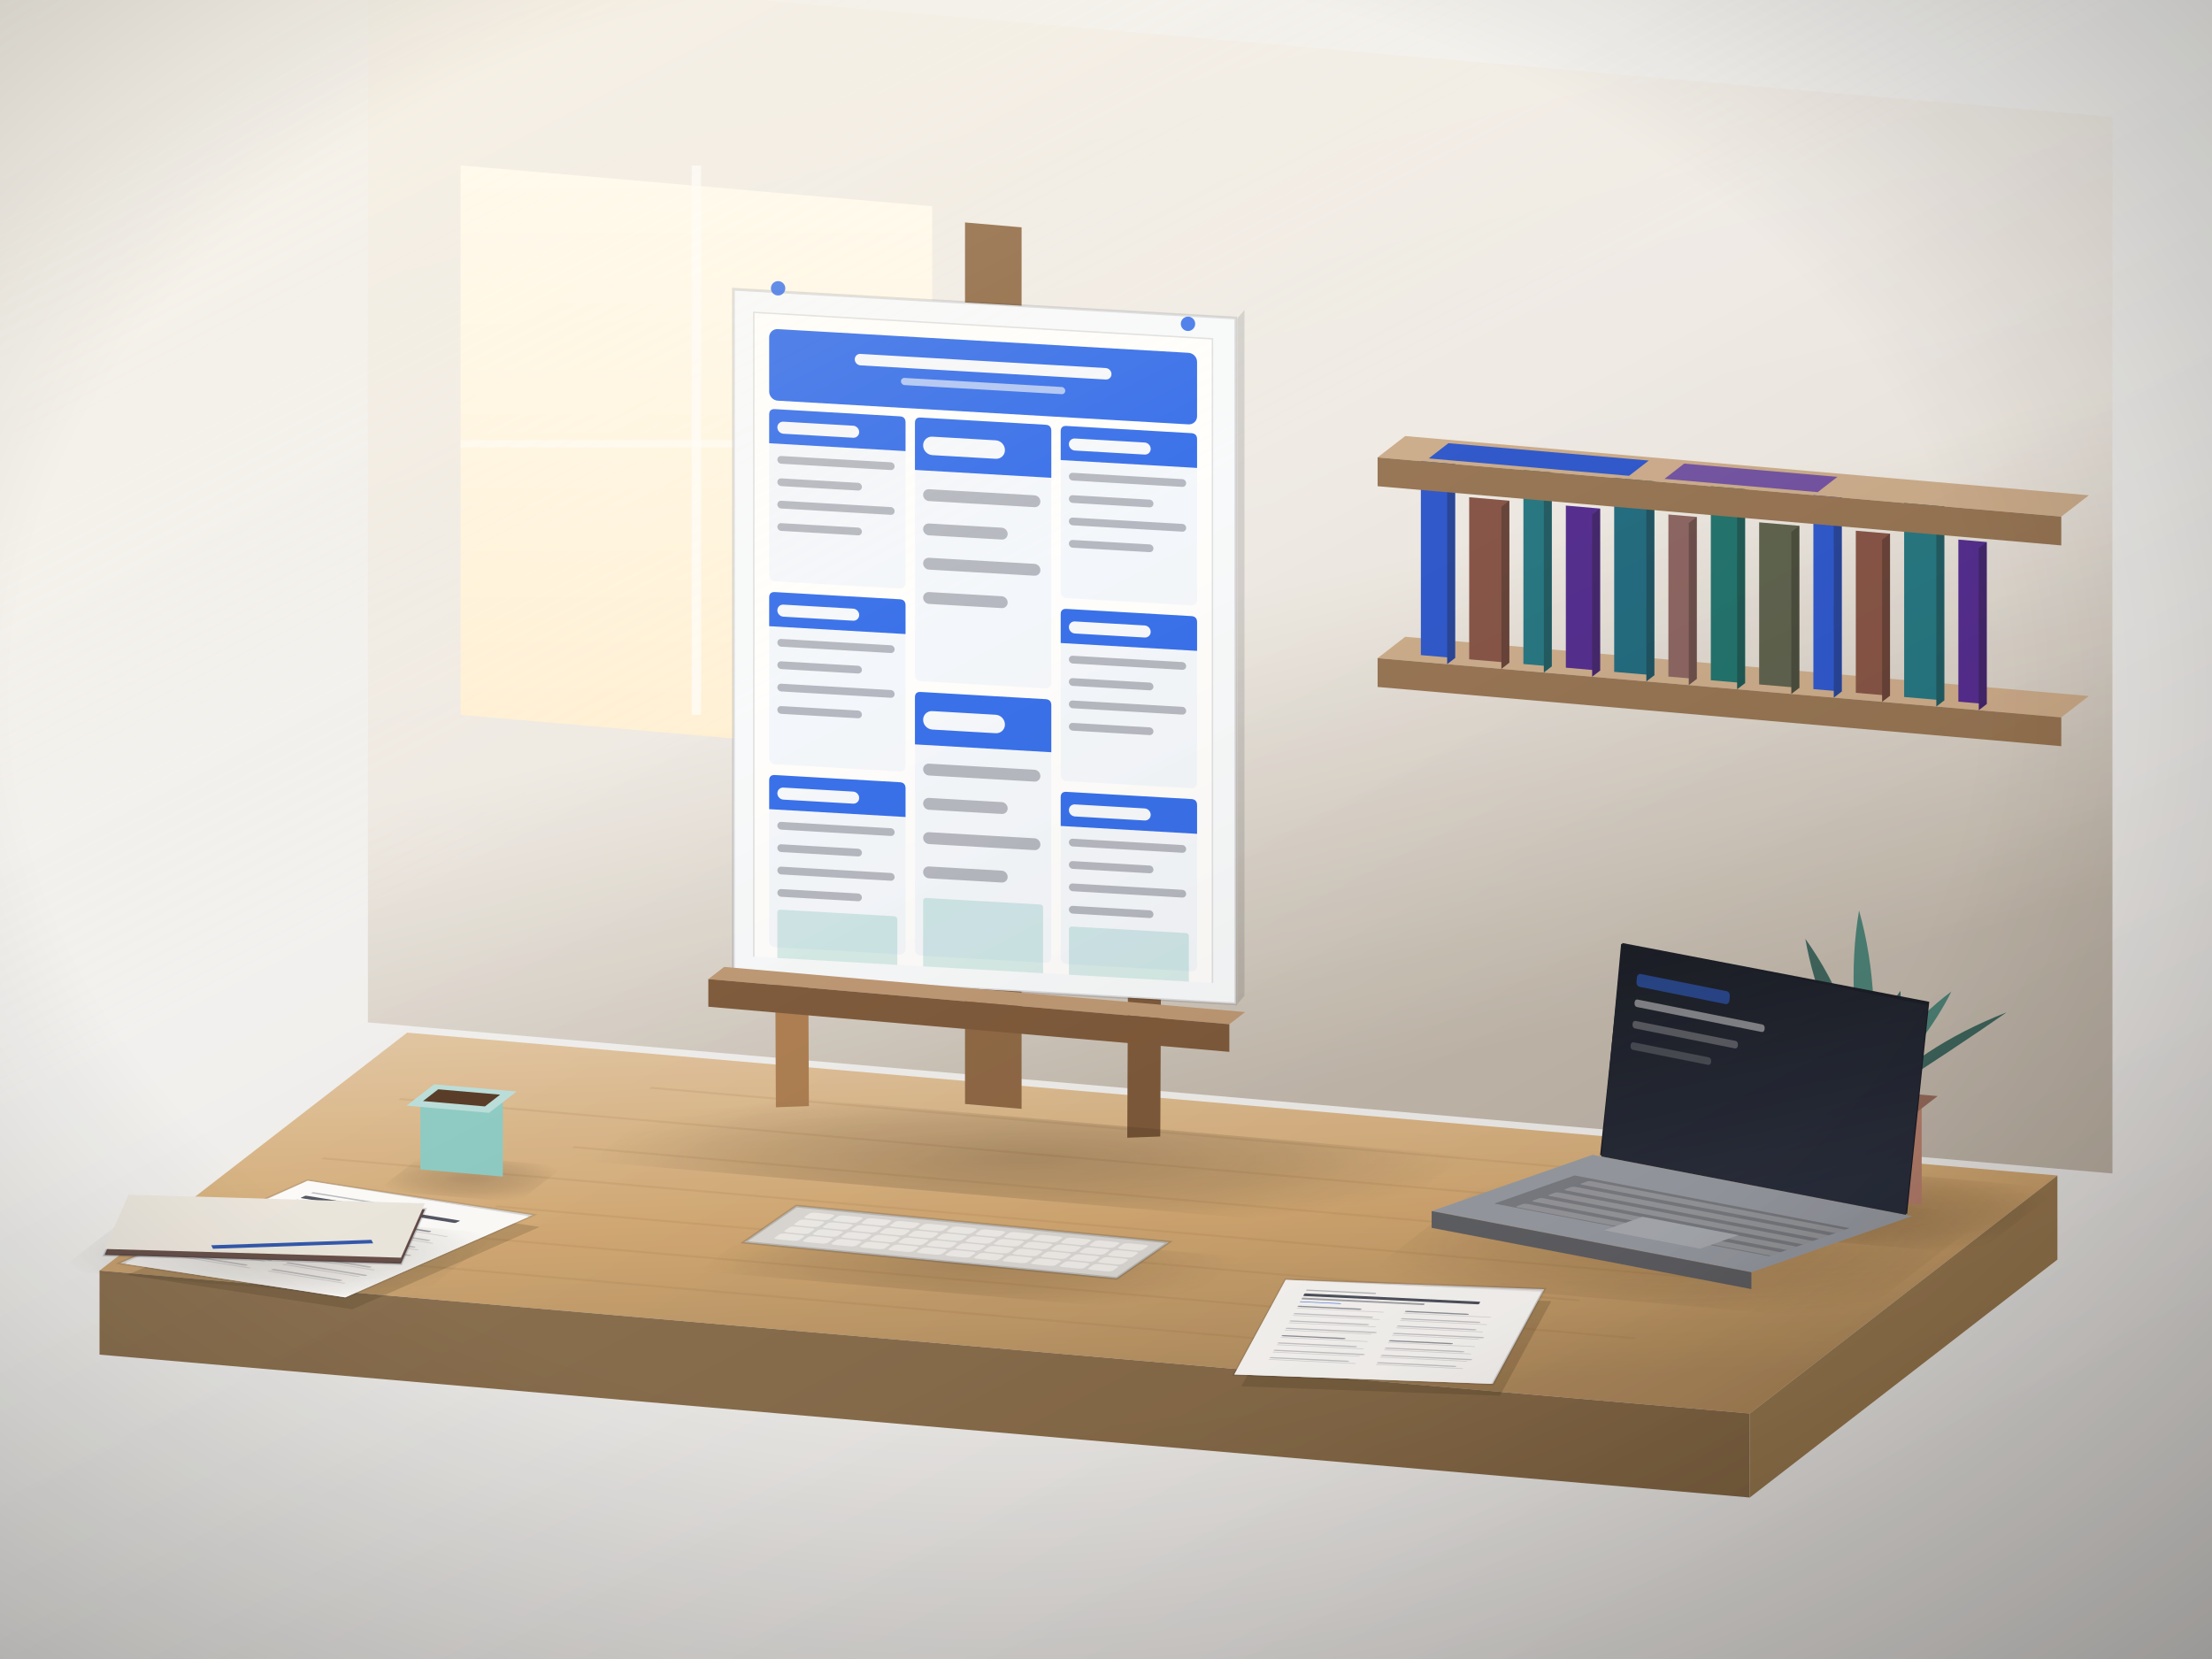
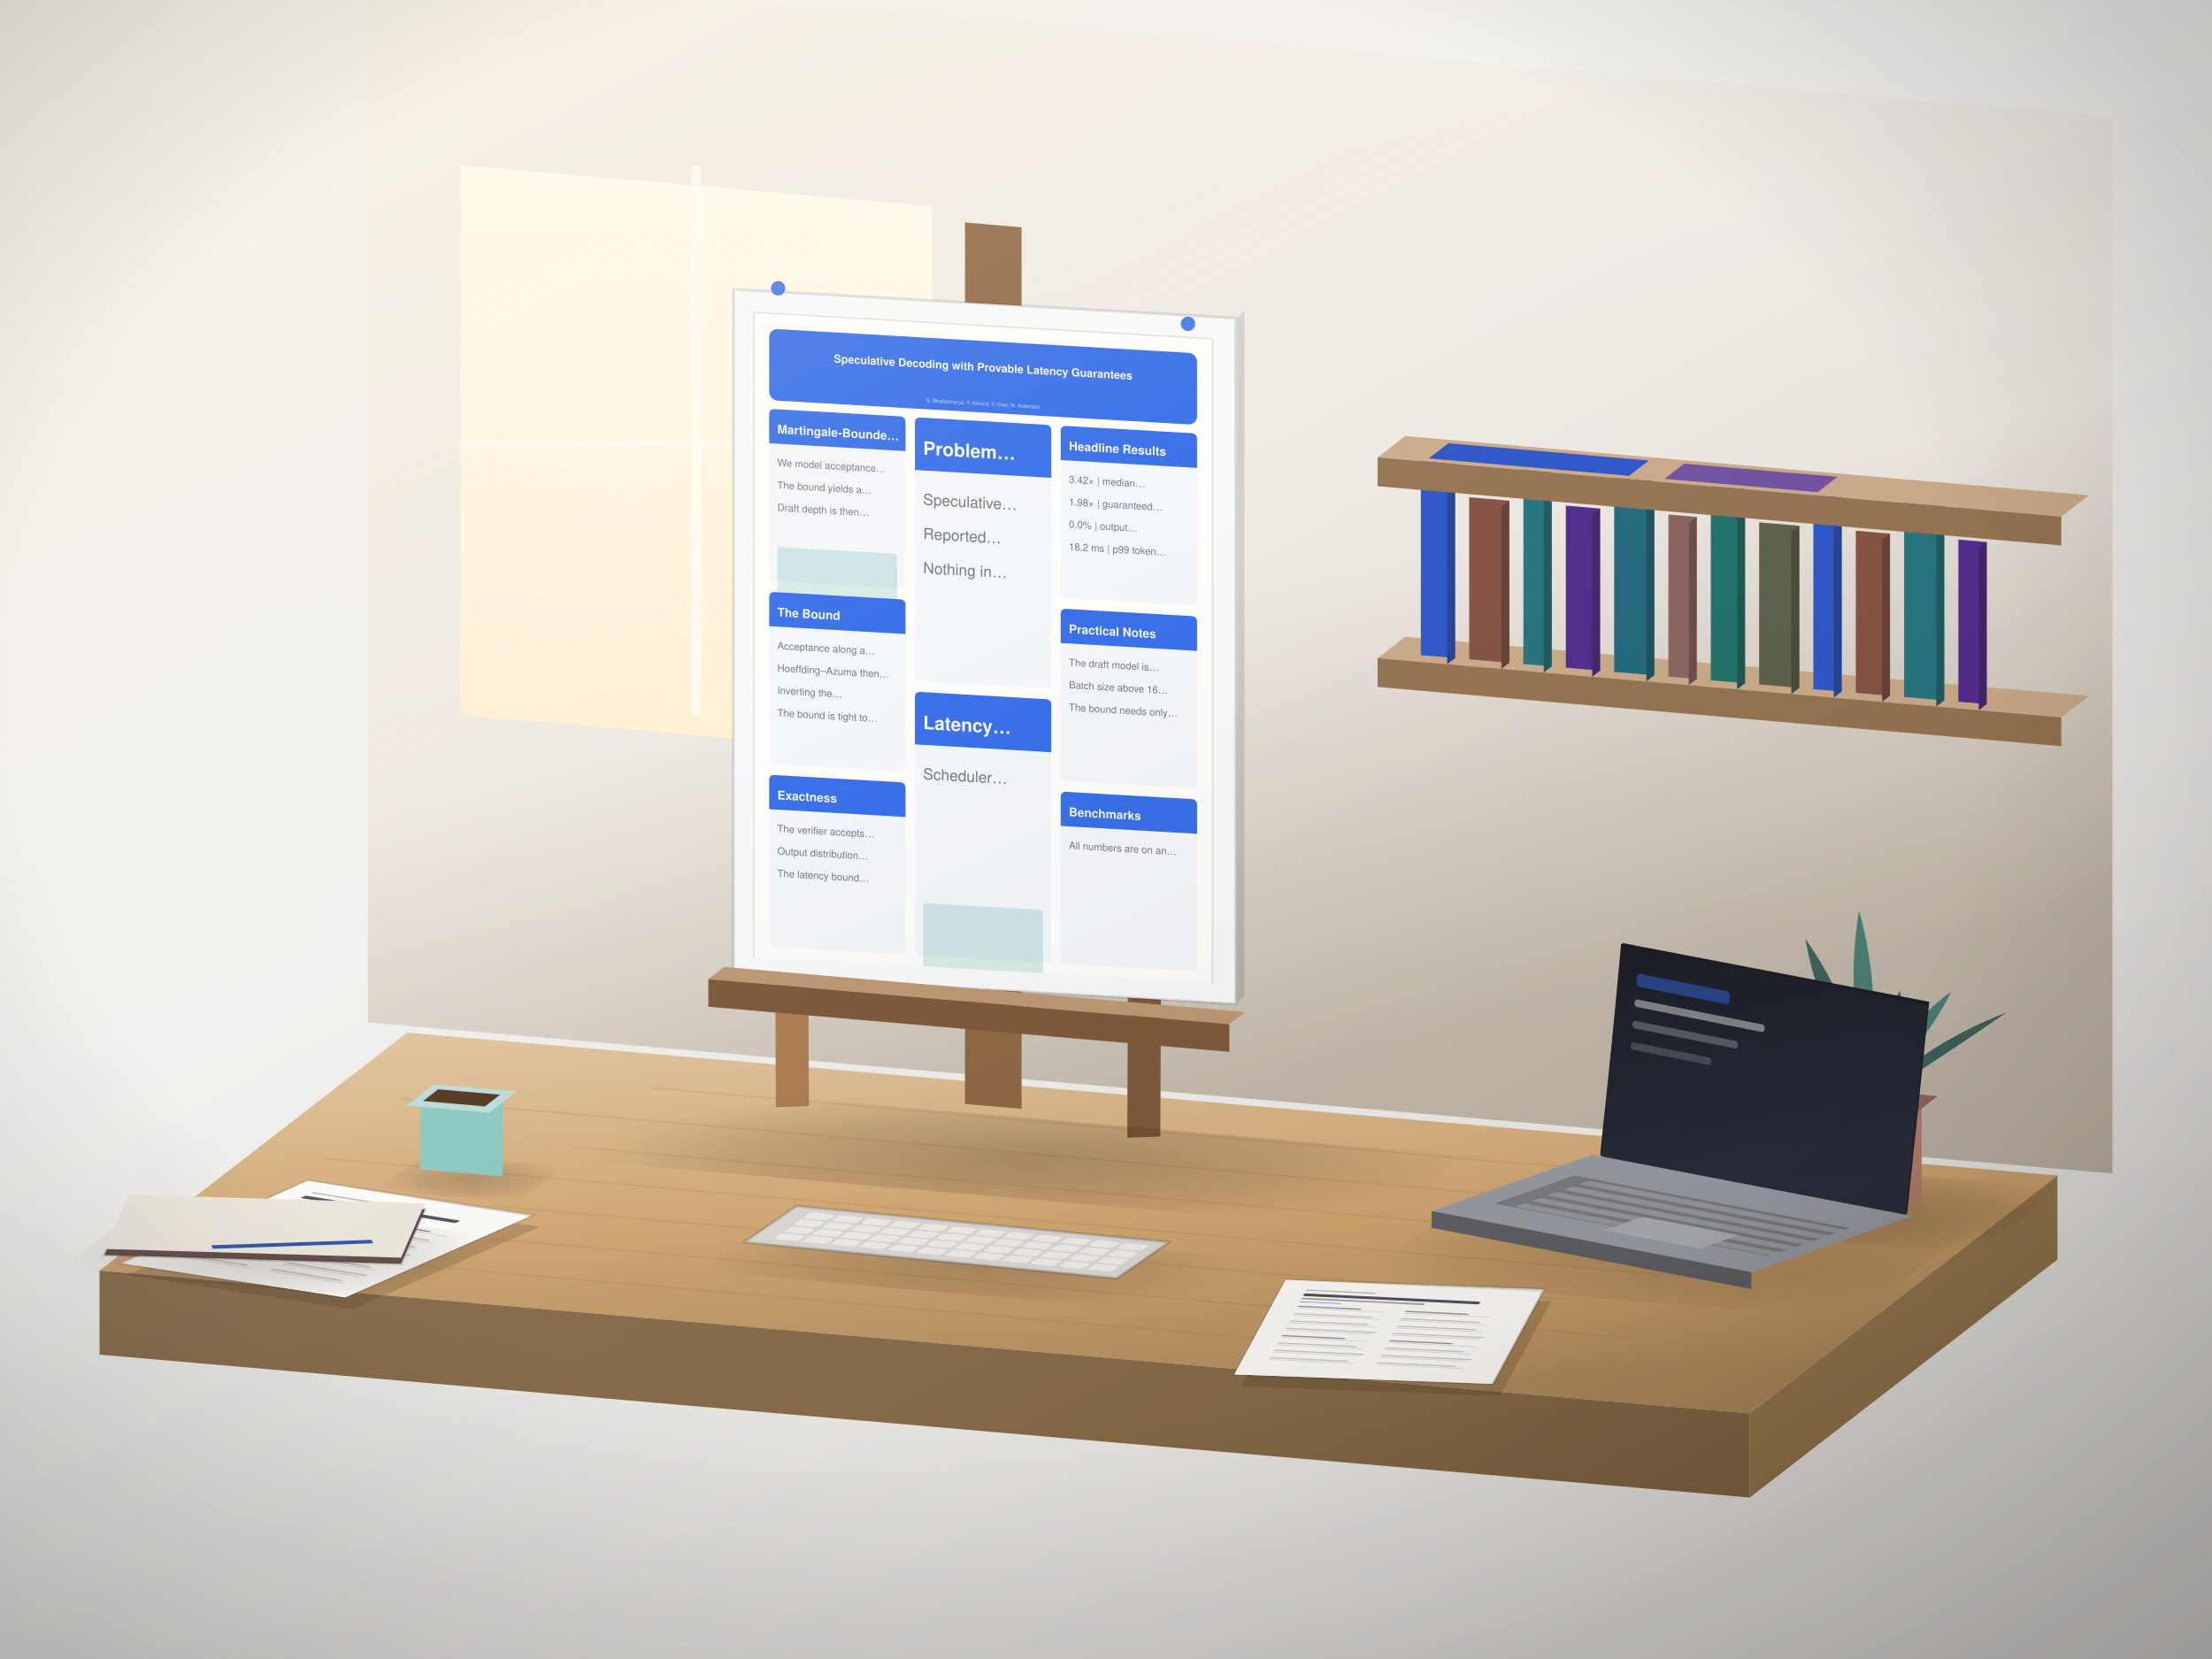
<svg xmlns="http://www.w3.org/2000/svg" width="800" height="600" viewBox="0 0 800 600" role="img" aria-label="Minimal Blue template preview" data-template-id="minimal">
  <defs>
    <linearGradient id="tp-minimal-wall-1" x1="0" y1="0" x2="0.35" y2="1">
      <stop offset="0" stop-color="#f1eeea" />
      <stop offset="0.62" stop-color="#ede9e4" />
      <stop offset="1" stop-color="#bfb6ab" />
    </linearGradient>
    <linearGradient id="tp-minimal-window-2" x1="0" y1="0" x2="0" y2="1">
      <stop offset="0" stop-color="#FFFCF2" />
      <stop offset="1" stop-color="#FFEFD2" />
    </linearGradient>
    <linearGradient id="tp-minimal-desk-3" x1="0" y1="0" x2="0.15" y2="1">
      <stop offset="0" stop-color="#e1c49f" />
      <stop offset="0.55" stop-color="#d1a56d" />
      <stop offset="1" stop-color="#b08b5c" />
    </linearGradient>
    <clipPath id="tp-minimal-grain-4">
      <path d="M147.26 373.46 L744.09 425.14 L632.83 511.21 L36 459.52 Z" />
    </clipPath>
    <radialGradient id="tp-minimal-shadow-5" cx="0.5" cy="0.5" r="0.5">
      <stop offset="0" stop-color="#22160A" stop-opacity="0.26" />
      <stop offset="0.6" stop-color="#22160A" stop-opacity="0.13" />
      <stop offset="1" stop-color="#22160A" stop-opacity="0" />
    </radialGradient>
    <clipPath id="tp-minimal-board-6">
      <path d="M272.36 112.69 L439.14 122.26 L439.14 355.54 L272.36 345.97 Z" />
    </clipPath>
    <radialGradient id="tp-minimal-shadow-7" cx="0.5" cy="0.5" r="0.5">
      <stop offset="0" stop-color="#22160A" stop-opacity="0.24" />
      <stop offset="0.6" stop-color="#22160A" stop-opacity="0.12" />
      <stop offset="1" stop-color="#22160A" stop-opacity="0" />
    </radialGradient>
    <radialGradient id="tp-minimal-shadow-8" cx="0.5" cy="0.5" r="0.5">
      <stop offset="0" stop-color="#22160A" stop-opacity="0.22" />
      <stop offset="0.6" stop-color="#22160A" stop-opacity="0.11" />
      <stop offset="1" stop-color="#22160A" stop-opacity="0" />
    </radialGradient>
    <radialGradient id="tp-minimal-shadow-9" cx="0.5" cy="0.5" r="0.5">
      <stop offset="0" stop-color="#22160A" stop-opacity="0.2" />
      <stop offset="0.6" stop-color="#22160A" stop-opacity="0.1" />
      <stop offset="1" stop-color="#22160A" stop-opacity="0" />
    </radialGradient>
    <clipPath id="tp-minimal-keys-10">
      <path d="M569.47 425.11 L668.92 444.16 L639.83 454.33 L540.38 435.29 Z" />
    </clipPath>
    <clipPath id="tp-minimal-screen-11">
      <path d="M586.3 341.38 L697.32 362.64 L689.29 439.35 L578.28 418.08 Z" />
    </clipPath>
    <linearGradient id="tp-minimal-page-12" x1="0" y1="1" x2="1" y2="0">
      <stop offset="0" stop-color="#FFFFFF" />
      <stop offset="1" stop-color="#ececee" />
    </linearGradient>
    <clipPath id="tp-minimal-sheet-13">
      <path d="M111.28 427.03 L192.62 439.43 L124.86 469.21 L43.52 456.81 Z" />
    </clipPath>
    <linearGradient id="tp-minimal-page-14" x1="0" y1="1" x2="1" y2="0">
      <stop offset="0" stop-color="#FFFFFF" />
      <stop offset="1" stop-color="#ececee" />
    </linearGradient>
    <clipPath id="tp-minimal-sheet-15">
      <path d="M465 462.87 L558.49 466.27 L539.91 500.49 L446.42 497.09 Z" />
    </clipPath>
    <radialGradient id="tp-minimal-shadow-16" cx="0.5" cy="0.5" r="0.5">
      <stop offset="0" stop-color="#22160A" stop-opacity="0.2" />
      <stop offset="0.6" stop-color="#22160A" stop-opacity="0.1" />
      <stop offset="1" stop-color="#22160A" stop-opacity="0" />
    </radialGradient>
    <clipPath id="tp-minimal-keys-17">
      <path d="M288 436.19 L422.74 449.23 L403.85 462.31 L269.11 449.27 Z" />
    </clipPath>
    <radialGradient id="tp-minimal-shadow-18" cx="0.5" cy="0.5" r="0.5">
      <stop offset="0" stop-color="#22160A" stop-opacity="0.22" />
      <stop offset="0.6" stop-color="#22160A" stop-opacity="0.11" />
      <stop offset="1" stop-color="#22160A" stop-opacity="0" />
    </radialGradient>
    <linearGradient id="tp-minimal-warm-19" x1="0" y1="0" x2="0.7" y2="1">
      <stop offset="0" stop-color="#FFF4DC" stop-opacity="0.42" />
      <stop offset="0.45" stop-color="#FFF4DC" stop-opacity="0.1" />
      <stop offset="1" stop-color="#3B2410" stop-opacity="0.14" />
    </linearGradient>
    <radialGradient id="tp-minimal-vignette-20" cx="0.45" cy="0.42" r="0.8">
      <stop offset="0.55" stop-color="#000000" stop-opacity="0" />
      <stop offset="1" stop-color="#000000" stop-opacity="0.28" />
    </radialGradient>
  </defs>
  <path d="M133.06 369.77 L764 424.41 L764 42.3 L133.06 -12.34 Z" fill="url(#tp-minimal-wall-1)" />
  <path d="M166.59 258.53 L337.12 273.3 L337.12 74.6 L166.59 59.83 Z" fill="url(#tp-minimal-window-2)" />
  <rect x="250.16" y="59.83" width="3.4" height="198.7" fill="#FFFFFF" opacity="0.72" />
  <rect x="166.59" y="159.18" width="170.52" height="2.6" fill="#FFFFFF" opacity="0.55" />
  <path d="M508.21 230.31 L755.47 251.72 L745.49 259.45 L498.23 238.03 Z" fill="#c7a684" />
  <path d="M498.23 248.45 L745.49 269.87 L745.49 259.45 L498.23 238.03 Z" fill="#8d6a48" />
  <path d="M513.87 236.93 L526.23 238 L526.23 166.36 L513.87 165.29 Z" fill="#1c4aca" />
  <path d="M526.23 238 L523.38 240.21 L523.38 168.56 L526.23 166.36 Z" fill="#143591" />
  <path d="M531.35 238.45 L545.84 239.7 L545.84 181.08 L531.35 179.83 Z" fill="#7c473a" />
  <path d="M545.84 239.7 L542.99 241.91 L542.99 183.29 L545.84 181.08 Z" fill="#59332a" />
  <path d="M550.96 240.15 L561.19 241.03 L561.19 169.38 L550.96 168.5 Z" fill="#136c7a" />
  <path d="M561.19 241.03 L558.34 243.24 L558.34 171.59 L561.19 169.38 Z" fill="#0e4e58" />
  <path d="M566.31 241.47 L578.67 242.55 L578.67 183.92 L566.31 182.85 Z" fill="#451c88" />
  <path d="M578.67 242.55 L575.82 244.75 L575.82 186.13 L578.67 183.92 Z" fill="#321462" />
  <path d="M583.79 242.99 L598.28 244.24 L598.28 172.6 L583.79 171.34 Z" fill="#0f6078" />
  <path d="M598.28 244.24 L595.43 246.45 L595.43 174.8 L598.28 172.6 Z" fill="#0b4556" />
  <path d="M603.4 244.69 L613.63 245.57 L613.63 186.95 L603.4 186.07 Z" fill="#825958" />
  <path d="M613.63 245.57 L610.77 247.78 L610.77 189.16 L613.63 186.95 Z" fill="#5e403f" />
  <path d="M618.74 246.02 L631.11 247.09 L631.11 175.44 L618.74 174.37 Z" fill="#0f6864" />
  <path d="M631.11 247.09 L628.25 249.29 L628.25 177.65 L631.11 175.44 Z" fill="#0b4b48" />
  <path d="M636.22 247.53 L650.72 248.78 L650.72 190.16 L636.22 188.91 Z" fill="#505641" />
  <path d="M650.72 248.78 L647.86 250.99 L647.86 192.37 L650.72 190.16 Z" fill="#3a3e2f" />
  <path d="M655.83 249.23 L666.06 250.11 L666.06 178.47 L655.83 177.58 Z" fill="#1c4aca" />
  <path d="M666.06 250.11 L663.21 252.32 L663.21 180.67 L666.06 178.47 Z" fill="#143591" />
  <path d="M671.18 250.56 L683.54 251.63 L683.54 193.01 L671.18 191.94 Z" fill="#7c473a" />
  <path d="M683.54 251.63 L680.69 253.83 L680.69 195.21 L683.54 193.01 Z" fill="#59332a" />
  <path d="M688.66 252.07 L703.15 253.33 L703.15 181.68 L688.66 180.42 Z" fill="#136c7a" />
  <path d="M703.15 253.33 L700.3 255.53 L700.3 183.89 L703.15 181.68 Z" fill="#0e4e58" />
  <path d="M708.27 253.77 L718.5 254.65 L718.5 196.03 L708.27 195.15 Z" fill="#451c88" />
  <path d="M718.5 254.65 L715.65 256.86 L715.65 198.24 L718.5 196.03 Z" fill="#321462" />
  <path d="M508.21 157.71 L755.47 179.12 L745.49 186.84 L498.23 165.43 Z" fill="#c7a684" />
  <path d="M498.23 175.85 L745.49 197.26 L745.49 186.84 L498.23 165.43 Z" fill="#8d6a48" />
  <path d="M523.84 160.29 L596.31 166.56 L589.18 172.08 L516.71 165.8 Z" fill="#1c4aca" />
  <path d="M609.1 167.67 L664.52 172.47 L657.39 177.99 L601.97 173.19 Z" fill="#66459d" />
  <path d="M147.26 373.46 L744.09 425.14 L632.83 511.21 L36 459.52 Z" fill="url(#tp-minimal-desk-3)" />
  <path d="M36 489.92 L632.83 541.6 L632.83 511.21 L36 459.52 Z" fill="#826644" />
  <path d="M632.83 541.6 L744.09 455.54 L744.09 425.14 L632.83 511.21 Z" fill="#96774e" />
  <g clip-path="url(#tp-minimal-grain-4)">
    <g transform="matrix(4.26 0.37 -1.43 1.1 147.26 373.46)">
      <rect x="24" y="9.75" width="92" height="0.6" fill="#8A5A2B" opacity="0.13" />
      <rect x="6" y="19.5" width="118" height="0.6" fill="#8A5A2B" opacity="0.13" />
      <rect x="24" y="29.25" width="92" height="0.6" fill="#8A5A2B" opacity="0.13" />
      <rect x="6" y="39" width="118" height="0.6" fill="#8A5A2B" opacity="0.13" />
      <rect x="24" y="48.75" width="92" height="0.6" fill="#8A5A2B" opacity="0.13" />
      <rect x="6" y="58.5" width="118" height="0.6" fill="#8A5A2B" opacity="0.13" />
      <rect x="24" y="68.25" width="92" height="0.6" fill="#8A5A2B" opacity="0.13" />
    </g>
  </g>
  <path d="M280.61 400.46 L279.32 114.09 L291.26 113.66 L292.55 400.03 Z" fill="#a77647" />
  <path d="M407.69 411.47 L408.98 125.32 L420.92 124.88 L419.63 411.03 Z" fill="#744e2e" />
  <path d="M349.01 399.27 L349.01 80.45 L369.47 82.22 L369.47 401.04 Z" fill="#865e39" />
  <path d="M247.59 393.55 L529.98 418 L495.74 444.48 L213.35 420.03 Z" fill="url(#tp-minimal-shadow-5)" />
  <path d="M447.54 115.07 L450.07 112.12 L450.07 360.16 L447.54 363.11 Z" fill="#0F172A24" />
  <path d="M265.25 104.6 L446.95 115.03 L446.95 363.07 L265.25 352.65 Z" fill="#f7fafe" stroke="#0F172A24" />
  <g clip-path="url(#tp-minimal-board-6)">
    <g transform="matrix(0.52 0.03 0 0.52 272.36 112.69)">
      <rect width="320" height="452.41" fill="#FFFFFF" />
      <rect x="0.5" y="0.5" width="319" height="451.41" fill="none" stroke="#0F172A24" />
      <rect x="11.2" y="11.2" width="297.6" height="49.77" rx="6" fill="#2563EB" />
-       <rect x="70.72" y="25.13" width="178.56" height="7.96" rx="3.98" fill="#FFFFFF" opacity="0.95" />
-       <rect x="102.86" y="40.06" width="114.28" height="4.98" rx="2.49" fill="#FFFFFF" opacity="0.6" />
+       <text x="160" y="32.1" font-family="Helvetica, Arial, sans-serif" font-size="7.71" fill="#FFFFFF" font-weight="700" opacity="0.97" text-anchor="middle">Speculative Decoding with Provable Latency Guarantees</text>
+       <text x="160" y="55.99" font-family="Helvetica, Arial, sans-serif" font-size="3.63" fill="#FFFFFF" opacity="0.75" text-anchor="middle">S. Bhattacharya, Y. Kimura, F. Osei, N. Andersen</text>
      <rect x="11.2" y="66.97" width="94.84" height="119.76" rx="4" fill="#2563EB0d" />
      <path d="M11.2 90.92 L11.2 70.97 Q11.2 66.97 15.2 66.97 L102.04 66.97 Q106.04 66.97 106.04 70.97 L106.04 90.92 Z" fill="#2563EB" />
-       <rect x="16.89" y="75.35" width="56.9" height="8.38" rx="4.19" fill="#FFFFFF" opacity="0.95" />
-       <rect x="16.89" y="99.3" width="81.56" height="5.39" rx="2.69" fill="#0F172A4d" opacity="1" />
-       <rect x="16.89" y="114.87" width="58.8" height="5.39" rx="2.69" fill="#0F172A4d" opacity="1" />
-       <rect x="16.89" y="130.44" width="81.56" height="5.39" rx="2.69" fill="#0F172A4d" opacity="1" />
-       <rect x="16.89" y="146.01" width="58.8" height="5.39" rx="2.69" fill="#0F172A4d" opacity="1" />
+       <text x="16.89" y="83.73" font-family="Helvetica, Arial, sans-serif" font-size="8.38" fill="#FFFFFF" font-weight="700" opacity="0.96">Martingale-Bounde…</text>
+       <text x="16.89" y="106.49" font-family="Helvetica, Arial, sans-serif" font-size="6.95" fill="#0F172A9e">We model acceptance…</text>
+       <text x="16.89" y="122.05" font-family="Helvetica, Arial, sans-serif" font-size="6.95" fill="#0F172A9e">The bound yields a…</text>
+       <text x="16.89" y="137.62" font-family="Helvetica, Arial, sans-serif" font-size="6.95" fill="#0F172A9e">Draft depth is then…</text>
+       <rect x="16.89" y="162.77" width="83.45" height="33.53" rx="2" fill="#0D94882e" />
      <rect x="11.2" y="194.21" width="94.84" height="119.76" rx="4" fill="#2563EB0d" />
      <path d="M11.2 218.16 L11.2 198.21 Q11.2 194.21 15.2 194.21 L102.04 194.21 Q106.04 194.21 106.04 198.21 L106.04 218.16 Z" fill="#2563EB" />
-       <rect x="16.89" y="202.59" width="56.9" height="8.38" rx="4.19" fill="#FFFFFF" opacity="0.95" />
-       <rect x="16.89" y="226.54" width="81.56" height="5.39" rx="2.69" fill="#0F172A4d" opacity="1" />
-       <rect x="16.89" y="242.11" width="58.8" height="5.39" rx="2.69" fill="#0F172A4d" opacity="1" />
-       <rect x="16.89" y="257.68" width="81.56" height="5.39" rx="2.69" fill="#0F172A4d" opacity="1" />
-       <rect x="16.89" y="273.25" width="58.8" height="5.39" rx="2.69" fill="#0F172A4d" opacity="1" />
+       <text x="16.89" y="210.98" font-family="Helvetica, Arial, sans-serif" font-size="8.38" fill="#FFFFFF" font-weight="700" opacity="0.96">The Bound</text>
+       <text x="16.89" y="233.73" font-family="Helvetica, Arial, sans-serif" font-size="6.95" fill="#0F172A9e">Acceptance along a…</text>
+       <text x="16.89" y="249.3" font-family="Helvetica, Arial, sans-serif" font-size="6.95" fill="#0F172A9e">Hoeffding–Azuma then…</text>
+       <text x="16.89" y="264.87" font-family="Helvetica, Arial, sans-serif" font-size="6.95" fill="#0F172A9e">Inverting the…</text>
+       <text x="16.89" y="280.44" font-family="Helvetica, Arial, sans-serif" font-size="6.95" fill="#0F172A9e">The bound is tight to…</text>
      <rect x="11.2" y="321.45" width="94.84" height="119.76" rx="4" fill="#2563EB0d" />
      <path d="M11.2 345.41 L11.2 325.45 Q11.2 321.45 15.2 321.45 L102.04 321.45 Q106.04 321.45 106.04 325.45 L106.04 345.41 Z" fill="#2563EB" />
-       <rect x="16.89" y="329.84" width="56.9" height="8.38" rx="4.19" fill="#FFFFFF" opacity="0.95" />
-       <rect x="16.89" y="353.79" width="81.56" height="5.39" rx="2.69" fill="#0F172A4d" opacity="1" />
-       <rect x="16.89" y="369.36" width="58.8" height="5.39" rx="2.69" fill="#0F172A4d" opacity="1" />
-       <rect x="16.89" y="384.93" width="81.56" height="5.39" rx="2.69" fill="#0F172A4d" opacity="1" />
-       <rect x="16.89" y="400.5" width="58.8" height="5.39" rx="2.69" fill="#0F172A4d" opacity="1" />
-       <rect x="16.89" y="414.87" width="83.45" height="35.93" rx="2" fill="#0D94882e" />
+       <text x="16.89" y="338.22" font-family="Helvetica, Arial, sans-serif" font-size="8.38" fill="#FFFFFF" font-weight="700" opacity="0.96">Exactness</text>
+       <text x="16.89" y="360.97" font-family="Helvetica, Arial, sans-serif" font-size="6.95" fill="#0F172A9e">The verifier accepts…</text>
+       <text x="16.89" y="376.54" font-family="Helvetica, Arial, sans-serif" font-size="6.95" fill="#0F172A9e">Output distribution…</text>
+       <text x="16.89" y="392.11" font-family="Helvetica, Arial, sans-serif" font-size="6.95" fill="#0F172A9e">The latency bound…</text>
      <rect x="112.58" y="66.97" width="94.84" height="183.38" rx="4" fill="#2563EB0d" />
      <path d="M112.58 103.64 L112.58 70.97 Q112.58 66.97 116.58 66.97 L203.42 66.97 Q207.42 66.97 207.42 70.97 L207.42 103.64 Z" fill="#2563EB" />
-       <rect x="118.27" y="79.8" width="56.9" height="12.84" rx="6.42" fill="#FFFFFF" opacity="0.95" />
-       <rect x="118.27" y="116.48" width="81.56" height="8.25" rx="4.13" fill="#0F172A4d" opacity="1" />
-       <rect x="118.27" y="140.32" width="58.8" height="8.25" rx="4.13" fill="#0F172A4d" opacity="1" />
-       <rect x="118.27" y="164.16" width="81.56" height="8.25" rx="4.13" fill="#0F172A4d" opacity="1" />
-       <rect x="118.27" y="188" width="58.8" height="8.25" rx="4.13" fill="#0F172A4d" opacity="1" />
+       <text x="118.27" y="92.64" font-family="Helvetica, Arial, sans-serif" font-size="12.84" fill="#FFFFFF" font-weight="700" opacity="0.96">Problem…</text>
+       <text x="118.27" y="127.48" font-family="Helvetica, Arial, sans-serif" font-size="10.64" fill="#0F172A9e">Speculative…</text>
+       <text x="118.27" y="151.32" font-family="Helvetica, Arial, sans-serif" font-size="10.64" fill="#0F172A9e">Reported…</text>
+       <text x="118.27" y="175.16" font-family="Helvetica, Arial, sans-serif" font-size="10.64" fill="#0F172A9e">Nothing in…</text>
      <rect x="112.58" y="257.83" width="94.84" height="183.38" rx="4" fill="#2563EB0d" />
      <path d="M112.58 294.51 L112.58 261.83 Q112.58 257.83 116.58 257.83 L203.42 257.83 Q207.42 257.83 207.42 261.83 L207.42 294.51 Z" fill="#2563EB" />
-       <rect x="118.27" y="270.67" width="56.9" height="12.84" rx="6.42" fill="#FFFFFF" opacity="0.95" />
-       <rect x="118.27" y="307.35" width="81.56" height="8.25" rx="4.13" fill="#0F172A4d" opacity="1" />
-       <rect x="118.27" y="331.18" width="58.8" height="8.25" rx="4.13" fill="#0F172A4d" opacity="1" />
-       <rect x="118.27" y="355.02" width="81.56" height="8.25" rx="4.13" fill="#0F172A4d" opacity="1" />
-       <rect x="118.27" y="378.86" width="58.8" height="8.25" rx="4.13" fill="#0F172A4d" opacity="1" />
-       <rect x="118.27" y="400.87" width="83.45" height="55.01" rx="2" fill="#0D94882e" />
+       <text x="118.27" y="283.51" font-family="Helvetica, Arial, sans-serif" font-size="12.84" fill="#FFFFFF" font-weight="700" opacity="0.96">Latency…</text>
+       <text x="118.27" y="318.35" font-family="Helvetica, Arial, sans-serif" font-size="10.64" fill="#0F172A9e">Scheduler…</text>
+       <rect x="118.27" y="404.54" width="83.45" height="51.35" rx="2" fill="#0D94882e" />
      <rect x="213.96" y="66.97" width="94.84" height="119.76" rx="4" fill="#2563EB0d" />
      <path d="M213.96 90.92 L213.96 70.97 Q213.96 66.97 217.96 66.97 L304.8 66.97 Q308.8 66.97 308.8 70.97 L308.8 90.92 Z" fill="#2563EB" />
-       <rect x="219.65" y="75.35" width="56.9" height="8.38" rx="4.19" fill="#FFFFFF" opacity="0.95" />
-       <rect x="219.65" y="99.3" width="81.56" height="5.39" rx="2.69" fill="#0F172A4d" opacity="1" />
-       <rect x="219.65" y="114.87" width="58.8" height="5.39" rx="2.69" fill="#0F172A4d" opacity="1" />
-       <rect x="219.65" y="130.44" width="81.56" height="5.39" rx="2.69" fill="#0F172A4d" opacity="1" />
-       <rect x="219.65" y="146.01" width="58.8" height="5.39" rx="2.69" fill="#0F172A4d" opacity="1" />
+       <text x="219.65" y="83.73" font-family="Helvetica, Arial, sans-serif" font-size="8.38" fill="#FFFFFF" font-weight="700" opacity="0.96">Headline Results</text>
+       <text x="219.65" y="106.49" font-family="Helvetica, Arial, sans-serif" font-size="6.95" fill="#0F172A9e">3.42× | median…</text>
+       <text x="219.65" y="122.05" font-family="Helvetica, Arial, sans-serif" font-size="6.95" fill="#0F172A9e">1.98× | guaranteed…</text>
+       <text x="219.65" y="137.62" font-family="Helvetica, Arial, sans-serif" font-size="6.95" fill="#0F172A9e">0.0% | output…</text>
+       <text x="219.65" y="153.19" font-family="Helvetica, Arial, sans-serif" font-size="6.95" fill="#0F172A9e">18.2 ms | p99 token…</text>
      <rect x="213.96" y="194.21" width="94.84" height="119.76" rx="4" fill="#2563EB0d" />
      <path d="M213.96 218.16 L213.96 198.21 Q213.96 194.21 217.96 194.21 L304.8 194.21 Q308.8 194.21 308.8 198.21 L308.8 218.16 Z" fill="#2563EB" />
-       <rect x="219.65" y="202.59" width="56.9" height="8.38" rx="4.19" fill="#FFFFFF" opacity="0.95" />
-       <rect x="219.65" y="226.54" width="81.56" height="5.39" rx="2.69" fill="#0F172A4d" opacity="1" />
-       <rect x="219.65" y="242.11" width="58.8" height="5.39" rx="2.69" fill="#0F172A4d" opacity="1" />
-       <rect x="219.65" y="257.68" width="81.56" height="5.39" rx="2.69" fill="#0F172A4d" opacity="1" />
-       <rect x="219.65" y="273.25" width="58.8" height="5.39" rx="2.69" fill="#0F172A4d" opacity="1" />
+       <text x="219.65" y="210.98" font-family="Helvetica, Arial, sans-serif" font-size="8.38" fill="#FFFFFF" font-weight="700" opacity="0.96">Practical Notes</text>
+       <text x="219.65" y="233.73" font-family="Helvetica, Arial, sans-serif" font-size="6.95" fill="#0F172A9e">The draft model is…</text>
+       <text x="219.65" y="249.3" font-family="Helvetica, Arial, sans-serif" font-size="6.95" fill="#0F172A9e">Batch size above 16…</text>
+       <text x="219.65" y="264.87" font-family="Helvetica, Arial, sans-serif" font-size="6.95" fill="#0F172A9e">The bound needs only…</text>
      <rect x="213.96" y="321.45" width="94.84" height="119.76" rx="4" fill="#2563EB0d" />
      <path d="M213.96 345.41 L213.96 325.45 Q213.96 321.45 217.96 321.45 L304.8 321.45 Q308.8 321.45 308.8 325.45 L308.8 345.41 Z" fill="#2563EB" />
-       <rect x="219.65" y="329.84" width="56.9" height="8.38" rx="4.19" fill="#FFFFFF" opacity="0.95" />
-       <rect x="219.65" y="353.79" width="81.56" height="5.39" rx="2.69" fill="#0F172A4d" opacity="1" />
-       <rect x="219.65" y="369.36" width="58.8" height="5.39" rx="2.69" fill="#0F172A4d" opacity="1" />
-       <rect x="219.65" y="384.93" width="81.56" height="5.39" rx="2.69" fill="#0F172A4d" opacity="1" />
-       <rect x="219.65" y="400.5" width="58.8" height="5.39" rx="2.69" fill="#0F172A4d" opacity="1" />
-       <rect x="219.65" y="414.87" width="83.45" height="35.93" rx="2" fill="#0D94882e" />
+       <text x="219.65" y="338.22" font-family="Helvetica, Arial, sans-serif" font-size="8.38" fill="#FFFFFF" font-weight="700" opacity="0.96">Benchmarks</text>
+       <text x="219.65" y="360.97" font-family="Helvetica, Arial, sans-serif" font-size="6.95" fill="#0F172A9e">All numbers are on an…</text>
    </g>
  </g>
  <circle cx="281.41" cy="104.27" r="2.6" fill="#2563EBeb" />
  <circle cx="429.66" cy="117.11" r="2.6" fill="#2563EBeb" />
  <path d="M256.18 354.11 L444.61 370.43 L450.32 366.02 L261.89 349.7 Z" fill="#b9916c" />
  <path d="M256.18 364.1 L444.61 380.42 L444.61 370.43 L256.18 354.11 Z" fill="#744e2e" />
  <path d="M645.59 421.11 L745.35 429.75 L714.54 453.59 L614.78 444.95 Z" fill="url(#tp-minimal-shadow-7)" />
  <path d="M656.64 432.29 L695 435.61 L695 400.88 L656.64 397.55 Z" fill="#b47c6b" />
  <path d="M662.41 393.08 L700.78 396.41 L689.23 405.34 L650.86 402.02 Z" fill="#906356" />
  <path d="M675.82 399.21 Q649.17 380.82 636.51 370.42 Q663.17 380.82 675.82 399.21" fill="#2c5a53" opacity="0.96" />
  <path d="M675.82 399.21 Q651.34 372.72 640.87 354.22 Q665.34 372.72 675.82 399.21" fill="#3a786e" opacity="0.96" />
  <path d="M675.82 399.21 Q657.38 365.38 652.93 339.54 Q671.38 365.38 675.82 399.21" fill="#2c5a53" opacity="0.96" />
  <path d="M675.82 399.21 Q667.08 360.25 672.35 329.28 Q681.08 360.25 675.82 399.21" fill="#3a786e" opacity="0.96" />
  <path d="M675.82 399.21 Q674.57 374.79 687.32 358.37 Q688.57 374.79 675.82 399.21" fill="#2c5a53" opacity="0.96" />
  <path d="M675.82 399.21 Q683.76 374.92 705.71 358.62 Q697.76 374.92 675.82 399.21" fill="#3a786e" opacity="0.96" />
  <path d="M675.82 399.21 Q693.79 378.66 725.75 366.11 Q707.79 378.66 675.82 399.21" fill="#2c5a53" opacity="0.96" />
  <path d="M153.46 417.33 L204.19 421.72 L187.22 434.85 L136.49 430.46 Z" fill="url(#tp-minimal-shadow-8)" />
  <path d="M152.02 422.94 L181.86 425.53 L181.86 398.61 L152.02 396.02 Z" fill="#86cac4" />
  <path d="M157.01 392.16 L186.85 394.75 L176.87 402.47 L147.03 399.88 Z" fill="#b6dfdc" />
  <path d="M158.49 393.96 L180.88 395.9 L175.38 400.15 L153 398.21 Z" fill="#4A2C16" />
  <path d="M169.91 411.46 q10 -3 10 4.5 q0 6.5 -10 3" fill="none" stroke="#86cac4" stroke-width="2.4" />
  <path d="M542.25 423.69 L719.59 439.05 L669.93 477.46 L492.58 462.1 Z" fill="url(#tp-minimal-shadow-9)" />
  <path d="M575.97 417.64 L691.6 439.79 L633.42 460.14 L517.78 437.99 Z" fill="#949aa5" />
  <path d="M517.78 437.99 L633.42 460.14 L633.42 466.22 L517.78 444.07 Z" fill="#565960" />
  <path d="M569.47 425.11 L668.92 444.16 L639.83 454.33 L540.38 435.29 Z" fill="#737881" />
  <g clip-path="url(#tp-minimal-keys-10)">
    <g transform="matrix(3.61 0.69 -2.67 0.94 569.47 425.11)">
      <rect x="1.92" y="0.65" width="28.16" height="1.31" rx="0.26" fill="#FFFFFF" opacity="0.22" />
      <rect x="1.92" y="2.83" width="28.16" height="1.31" rx="0.26" fill="#FFFFFF" opacity="0.22" />
      <rect x="1.92" y="5" width="28.16" height="1.31" rx="0.26" fill="#FFFFFF" opacity="0.22" />
      <rect x="1.92" y="7.18" width="28.16" height="1.31" rx="0.26" fill="#FFFFFF" opacity="0.22" />
      <rect x="1.92" y="9.36" width="28.16" height="1.31" rx="0.26" fill="#FFFFFF" opacity="0.22" />
    </g>
  </g>
  <path d="M594.07 440.07 L628.77 446.71 L614.8 451.6 L580.11 444.95 Z" fill="#a7acb5" />
  <path d="M586.73 341.05 L697.74 362.31 L689.72 439.01 L578.71 417.75 Z" fill="#0b101d" />
  <g clip-path="url(#tp-minimal-screen-11)">
    <g transform="matrix(0.35 0.07 -0.04 0.43 586.3 341.38)">
      <defs>
        <linearGradient id="neutral-screen-320" x1="0" y1="0" x2="0.6" y2="1">
          <stop offset="0" stop-color="#090e19" />
          <stop offset="1" stop-color="#1d2537" />
        </linearGradient>
      </defs>
      <rect width="320" height="180" fill="url(#neutral-screen-320)" />
      <rect x="19.2" y="21.6" width="96" height="10.8" rx="3.6" fill="#2563EB80" />
      <rect x="19.2" y="43.2" width="134.4" height="6.3" rx="2.7" fill="#FFFFFF" opacity="0.45" />
      <rect x="19.2" y="61.2" width="108.8" height="6.3" rx="2.7" fill="#FFFFFF" opacity="0.26" />
      <rect x="19.2" y="79.2" width="83.2" height="6.3" rx="2.7" fill="#FFFFFF" opacity="0.18" />
    </g>
  </g>
  <path d="M113.83 431.33 L195.17 443.73 L127.41 473.51 L46.07 461.1 Z" fill="#2417082e" />
  <path d="M111.28 427.03 L192.62 439.43 L124.86 469.21 L43.52 456.81 Z" fill="url(#tp-minimal-page-12)" stroke="#0F172A1f" />
  <g clip-path="url(#tp-minimal-sheet-13)">
    <g transform="matrix(0.37 0.06 -0.22 0.1 111.28 427.03)">
      <rect width="220" height="311.14" fill="#FFFFFF" />
      <rect x="22" y="28" width="59.84" height="3.73" fill="#0F172A" opacity="0.3" />
      <rect x="22" y="40.45" width="151.36" height="8.71" rx="1.24" fill="#0F172A" opacity="0.78" />
      <rect x="22" y="54.45" width="105.6" height="5.6" rx="0.93" fill="#0F172A" opacity="0.38" />
      <rect x="22" y="66.9" width="35.2" height="1.87" fill="#2563EBd9" />
      <rect x="22" y="80.9" width="55.18" height="3.86" rx="1.93" fill="#0F172A" opacity="0.48" />
      <rect x="22" y="87.65" width="75.24" height="2.31" rx="1.16" fill="#0F172A" opacity="0.15" />
      <rect x="22" y="105.01" width="68.55" height="3.86" rx="1.93" fill="#0F172A" opacity="0.24" />
      <rect x="22" y="111.76" width="75.24" height="2.31" rx="1.16" fill="#0F172A" opacity="0.15" />
      <rect x="22" y="129.12" width="68.55" height="3.86" rx="1.93" fill="#0F172A" opacity="0.24" />
      <rect x="22" y="135.88" width="75.24" height="2.31" rx="1.16" fill="#0F172A" opacity="0.15" />
      <rect x="22" y="153.24" width="78.58" height="3.86" rx="1.93" fill="#0F172A" opacity="0.24" />
      <rect x="22" y="159.99" width="75.24" height="2.31" rx="1.16" fill="#0F172A" opacity="0.15" />
      <rect x="22" y="177.35" width="55.18" height="3.86" rx="1.93" fill="#0F172A" opacity="0.48" />
      <rect x="22" y="184.1" width="75.24" height="2.31" rx="1.16" fill="#0F172A" opacity="0.15" />
      <rect x="22" y="201.47" width="68.55" height="3.86" rx="1.93" fill="#0F172A" opacity="0.24" />
      <rect x="22" y="208.22" width="75.24" height="2.31" rx="1.16" fill="#0F172A" opacity="0.15" />
      <rect x="22" y="225.58" width="78.58" height="3.86" rx="1.93" fill="#0F172A" opacity="0.24" />
      <rect x="22" y="232.33" width="75.24" height="2.31" rx="1.16" fill="#0F172A" opacity="0.15" />
      <rect x="22" y="249.69" width="68.55" height="3.86" rx="1.93" fill="#0F172A" opacity="0.24" />
      <rect x="22" y="256.44" width="75.24" height="2.31" rx="1.16" fill="#0F172A" opacity="0.15" />
      <rect x="114.4" y="80.9" width="55.18" height="3.86" rx="1.93" fill="#0F172A" opacity="0.48" />
      <rect x="114.4" y="87.65" width="75.24" height="2.31" rx="1.16" fill="#0F172A" opacity="0.15" />
      <rect x="114.4" y="105.01" width="68.55" height="3.86" rx="1.93" fill="#0F172A" opacity="0.24" />
      <rect x="114.4" y="111.76" width="75.24" height="2.31" rx="1.16" fill="#0F172A" opacity="0.15" />
      <rect x="114.4" y="129.12" width="68.55" height="3.86" rx="1.93" fill="#0F172A" opacity="0.24" />
      <rect x="114.4" y="135.88" width="75.24" height="2.31" rx="1.16" fill="#0F172A" opacity="0.15" />
      <rect x="114.4" y="153.24" width="78.58" height="3.86" rx="1.93" fill="#0F172A" opacity="0.24" />
      <rect x="114.4" y="159.99" width="75.24" height="2.31" rx="1.16" fill="#0F172A" opacity="0.15" />
      <rect x="114.4" y="177.35" width="55.18" height="3.86" rx="1.93" fill="#0F172A" opacity="0.48" />
      <rect x="114.4" y="184.1" width="75.24" height="2.31" rx="1.16" fill="#0F172A" opacity="0.15" />
      <rect x="114.4" y="201.47" width="68.55" height="3.86" rx="1.93" fill="#0F172A" opacity="0.24" />
      <rect x="114.4" y="208.22" width="75.24" height="2.31" rx="1.16" fill="#0F172A" opacity="0.15" />
      <rect x="114.4" y="225.58" width="78.58" height="3.86" rx="1.93" fill="#0F172A" opacity="0.24" />
      <rect x="114.4" y="232.33" width="75.24" height="2.31" rx="1.16" fill="#0F172A" opacity="0.15" />
      <rect x="114.4" y="249.69" width="68.55" height="3.86" rx="1.93" fill="#0F172A" opacity="0.24" />
      <rect x="114.4" y="256.44" width="75.24" height="2.31" rx="1.16" fill="#0F172A" opacity="0.15" />
    </g>
  </g>
  <path d="M467.55 467.17 L561.04 470.57 L542.46 504.79 L448.97 501.39 Z" fill="#2417082e" />
  <path d="M465 462.87 L558.49 466.27 L539.91 500.49 L446.42 497.09 Z" fill="url(#tp-minimal-page-14)" stroke="#0F172A1f" />
  <g clip-path="url(#tp-minimal-sheet-15)">
    <g transform="matrix(0.42 0.02 -0.06 0.11 465 462.87)">
      <rect width="220" height="311.14" fill="#FFFFFF" />
      <rect x="22" y="28" width="59.84" height="3.73" fill="#0F172A" opacity="0.3" />
      <rect x="22" y="40.45" width="151.36" height="8.71" rx="1.24" fill="#0F172A" opacity="0.78" />
      <rect x="22" y="54.45" width="105.6" height="5.6" rx="0.93" fill="#0F172A" opacity="0.38" />
      <rect x="22" y="66.9" width="35.2" height="1.87" fill="#2563EBd9" />
      <rect x="22" y="80.9" width="55.18" height="3.86" rx="1.93" fill="#0F172A" opacity="0.48" />
      <rect x="22" y="87.65" width="75.24" height="2.31" rx="1.16" fill="#0F172A" opacity="0.15" />
      <rect x="22" y="105.01" width="68.55" height="3.86" rx="1.93" fill="#0F172A" opacity="0.24" />
      <rect x="22" y="111.76" width="75.24" height="2.31" rx="1.16" fill="#0F172A" opacity="0.15" />
      <rect x="22" y="129.12" width="68.55" height="3.86" rx="1.93" fill="#0F172A" opacity="0.24" />
      <rect x="22" y="135.88" width="75.24" height="2.31" rx="1.16" fill="#0F172A" opacity="0.15" />
      <rect x="22" y="153.24" width="78.58" height="3.86" rx="1.93" fill="#0F172A" opacity="0.24" />
      <rect x="22" y="159.99" width="75.24" height="2.31" rx="1.16" fill="#0F172A" opacity="0.15" />
      <rect x="22" y="177.35" width="55.18" height="3.86" rx="1.93" fill="#0F172A" opacity="0.48" />
      <rect x="22" y="184.1" width="75.24" height="2.31" rx="1.16" fill="#0F172A" opacity="0.15" />
      <rect x="22" y="201.47" width="68.55" height="3.86" rx="1.93" fill="#0F172A" opacity="0.24" />
      <rect x="22" y="208.22" width="75.24" height="2.31" rx="1.16" fill="#0F172A" opacity="0.15" />
      <rect x="22" y="225.58" width="78.58" height="3.86" rx="1.93" fill="#0F172A" opacity="0.24" />
      <rect x="22" y="232.33" width="75.24" height="2.31" rx="1.16" fill="#0F172A" opacity="0.15" />
      <rect x="22" y="249.69" width="68.55" height="3.86" rx="1.93" fill="#0F172A" opacity="0.24" />
      <rect x="22" y="256.44" width="75.24" height="2.31" rx="1.16" fill="#0F172A" opacity="0.15" />
      <rect x="114.4" y="80.9" width="55.18" height="3.86" rx="1.93" fill="#0F172A" opacity="0.48" />
      <rect x="114.4" y="87.65" width="75.24" height="2.31" rx="1.16" fill="#0F172A" opacity="0.15" />
      <rect x="114.4" y="105.01" width="68.55" height="3.86" rx="1.93" fill="#0F172A" opacity="0.24" />
      <rect x="114.4" y="111.76" width="75.24" height="2.31" rx="1.16" fill="#0F172A" opacity="0.15" />
      <rect x="114.4" y="129.12" width="68.55" height="3.86" rx="1.93" fill="#0F172A" opacity="0.24" />
      <rect x="114.4" y="135.88" width="75.24" height="2.31" rx="1.16" fill="#0F172A" opacity="0.15" />
      <rect x="114.4" y="153.24" width="78.58" height="3.86" rx="1.93" fill="#0F172A" opacity="0.24" />
      <rect x="114.4" y="159.99" width="75.24" height="2.31" rx="1.16" fill="#0F172A" opacity="0.15" />
      <rect x="114.4" y="177.35" width="55.18" height="3.86" rx="1.93" fill="#0F172A" opacity="0.48" />
      <rect x="114.4" y="184.1" width="75.24" height="2.31" rx="1.16" fill="#0F172A" opacity="0.15" />
      <rect x="114.4" y="201.47" width="68.55" height="3.86" rx="1.93" fill="#0F172A" opacity="0.24" />
      <rect x="114.4" y="208.22" width="75.24" height="2.31" rx="1.16" fill="#0F172A" opacity="0.15" />
      <rect x="114.4" y="225.58" width="78.58" height="3.86" rx="1.93" fill="#0F172A" opacity="0.24" />
      <rect x="114.4" y="232.33" width="75.24" height="2.31" rx="1.16" fill="#0F172A" opacity="0.15" />
      <rect x="114.4" y="249.69" width="68.55" height="3.86" rx="1.93" fill="#0F172A" opacity="0.24" />
      <rect x="114.4" y="256.44" width="75.24" height="2.31" rx="1.16" fill="#0F172A" opacity="0.15" />
    </g>
  </g>
  <path d="M278.6 439.88 L449.13 454.65 L423.45 474.51 L252.93 459.74 Z" fill="url(#tp-minimal-shadow-16)" />
  <path d="M288 436.19 L422.74 449.23 L403.85 462.31 L269.11 449.27 Z" fill="#dbdad8" stroke="#0F172A2e" />
  <g clip-path="url(#tp-minimal-keys-17)">
    <g transform="matrix(4.21 0.41 -1.57 1.09 288 436.19)">
      <rect x="1.8" y="1.4" width="2.1" height="1.9" rx="0.4" fill="#FFFFFF" opacity="0.6" />
      <rect x="4.25" y="1.4" width="2.1" height="1.9" rx="0.4" fill="#FFFFFF" opacity="0.6" />
      <rect x="6.7" y="1.4" width="2.1" height="1.9" rx="0.4" fill="#FFFFFF" opacity="0.6" />
      <rect x="9.15" y="1.4" width="2.1" height="1.9" rx="0.4" fill="#FFFFFF" opacity="0.6" />
      <rect x="11.6" y="1.4" width="2.1" height="1.9" rx="0.4" fill="#FFFFFF" opacity="0.6" />
      <rect x="14.05" y="1.4" width="2.1" height="1.9" rx="0.4" fill="#FFFFFF" opacity="0.6" />
      <rect x="16.5" y="1.4" width="2.1" height="1.9" rx="0.4" fill="#FFFFFF" opacity="0.6" />
      <rect x="18.95" y="1.4" width="2.1" height="1.9" rx="0.4" fill="#FFFFFF" opacity="0.6" />
      <rect x="21.4" y="1.4" width="2.1" height="1.9" rx="0.4" fill="#FFFFFF" opacity="0.6" />
      <rect x="23.85" y="1.4" width="2.1" height="1.9" rx="0.4" fill="#FFFFFF" opacity="0.6" />
      <rect x="26.3" y="1.4" width="2.1" height="1.9" rx="0.4" fill="#FFFFFF" opacity="0.6" />
      <rect x="28.75" y="1.4" width="2.1" height="1.9" rx="0.4" fill="#FFFFFF" opacity="0.6" />
      <rect x="1.8" y="3.7" width="2.1" height="1.9" rx="0.4" fill="#FFFFFF" opacity="0.6" />
      <rect x="4.25" y="3.7" width="2.1" height="1.9" rx="0.4" fill="#FFFFFF" opacity="0.6" />
      <rect x="6.7" y="3.7" width="2.1" height="1.9" rx="0.4" fill="#FFFFFF" opacity="0.6" />
      <rect x="9.15" y="3.7" width="2.1" height="1.9" rx="0.4" fill="#FFFFFF" opacity="0.6" />
      <rect x="11.6" y="3.7" width="2.1" height="1.9" rx="0.4" fill="#FFFFFF" opacity="0.6" />
      <rect x="14.05" y="3.7" width="2.1" height="1.9" rx="0.4" fill="#FFFFFF" opacity="0.6" />
      <rect x="16.5" y="3.7" width="2.1" height="1.9" rx="0.4" fill="#FFFFFF" opacity="0.6" />
      <rect x="18.95" y="3.7" width="2.1" height="1.9" rx="0.4" fill="#FFFFFF" opacity="0.6" />
      <rect x="21.4" y="3.7" width="2.1" height="1.9" rx="0.4" fill="#FFFFFF" opacity="0.6" />
      <rect x="23.85" y="3.7" width="2.1" height="1.9" rx="0.4" fill="#FFFFFF" opacity="0.6" />
      <rect x="26.3" y="3.7" width="2.1" height="1.9" rx="0.4" fill="#FFFFFF" opacity="0.6" />
      <rect x="28.75" y="3.7" width="2.1" height="1.9" rx="0.4" fill="#FFFFFF" opacity="0.6" />
      <rect x="1.8" y="6" width="2.1" height="1.9" rx="0.4" fill="#FFFFFF" opacity="0.6" />
      <rect x="4.25" y="6" width="2.1" height="1.9" rx="0.4" fill="#FFFFFF" opacity="0.6" />
      <rect x="6.7" y="6" width="2.1" height="1.9" rx="0.4" fill="#FFFFFF" opacity="0.6" />
      <rect x="9.15" y="6" width="2.1" height="1.9" rx="0.4" fill="#FFFFFF" opacity="0.6" />
      <rect x="11.6" y="6" width="2.1" height="1.9" rx="0.4" fill="#FFFFFF" opacity="0.6" />
      <rect x="14.05" y="6" width="2.1" height="1.9" rx="0.4" fill="#FFFFFF" opacity="0.6" />
      <rect x="16.5" y="6" width="2.1" height="1.9" rx="0.4" fill="#FFFFFF" opacity="0.6" />
      <rect x="18.95" y="6" width="2.1" height="1.9" rx="0.4" fill="#FFFFFF" opacity="0.6" />
      <rect x="21.4" y="6" width="2.1" height="1.9" rx="0.4" fill="#FFFFFF" opacity="0.6" />
      <rect x="23.85" y="6" width="2.1" height="1.9" rx="0.4" fill="#FFFFFF" opacity="0.6" />
      <rect x="26.3" y="6" width="2.1" height="1.9" rx="0.4" fill="#FFFFFF" opacity="0.6" />
      <rect x="28.75" y="6" width="2.1" height="1.9" rx="0.4" fill="#FFFFFF" opacity="0.6" />
      <rect x="1.8" y="8.3" width="2.1" height="1.9" rx="0.4" fill="#FFFFFF" opacity="0.6" />
      <rect x="4.25" y="8.3" width="2.1" height="1.9" rx="0.4" fill="#FFFFFF" opacity="0.6" />
      <rect x="6.7" y="8.3" width="2.1" height="1.9" rx="0.4" fill="#FFFFFF" opacity="0.6" />
      <rect x="9.15" y="8.3" width="2.1" height="1.9" rx="0.4" fill="#FFFFFF" opacity="0.6" />
      <rect x="11.6" y="8.3" width="2.1" height="1.9" rx="0.4" fill="#FFFFFF" opacity="0.6" />
      <rect x="14.05" y="8.3" width="2.1" height="1.9" rx="0.4" fill="#FFFFFF" opacity="0.6" />
      <rect x="16.5" y="8.3" width="2.1" height="1.9" rx="0.4" fill="#FFFFFF" opacity="0.6" />
      <rect x="18.95" y="8.3" width="2.1" height="1.9" rx="0.4" fill="#FFFFFF" opacity="0.6" />
      <rect x="21.4" y="8.3" width="2.1" height="1.9" rx="0.4" fill="#FFFFFF" opacity="0.6" />
      <rect x="23.85" y="8.3" width="2.1" height="1.9" rx="0.4" fill="#FFFFFF" opacity="0.6" />
      <rect x="26.3" y="8.3" width="2.1" height="1.9" rx="0.4" fill="#FFFFFF" opacity="0.6" />
      <rect x="28.75" y="8.3" width="2.1" height="1.9" rx="0.4" fill="#FFFFFF" opacity="0.6" />
    </g>
  </g>
  <path d="M52.59 435.16 L180.49 446.24 L149.11 470.51 L21.21 459.44 Z" fill="url(#tp-minimal-shadow-18)" />
  <path d="M46.48 434.22 L153.67 437.38 L145.02 457.04 L37.82 453.87 Z" fill="#5a413c" stroke="#0F172A33" />
  <path d="M46.48 432.05 L153.67 435.21 L145.02 454.86 L37.82 451.7 Z" fill="#ece8e0" />
  <path d="M76.38 450.37 L134.32 448.4 L134.96 449.66 L77.02 451.64 Z" fill="#1f4aaa" />
  <rect width="800" height="600" fill="url(#tp-minimal-warm-19)" />
  <rect width="800" height="600" fill="url(#tp-minimal-vignette-20)" />
</svg>
